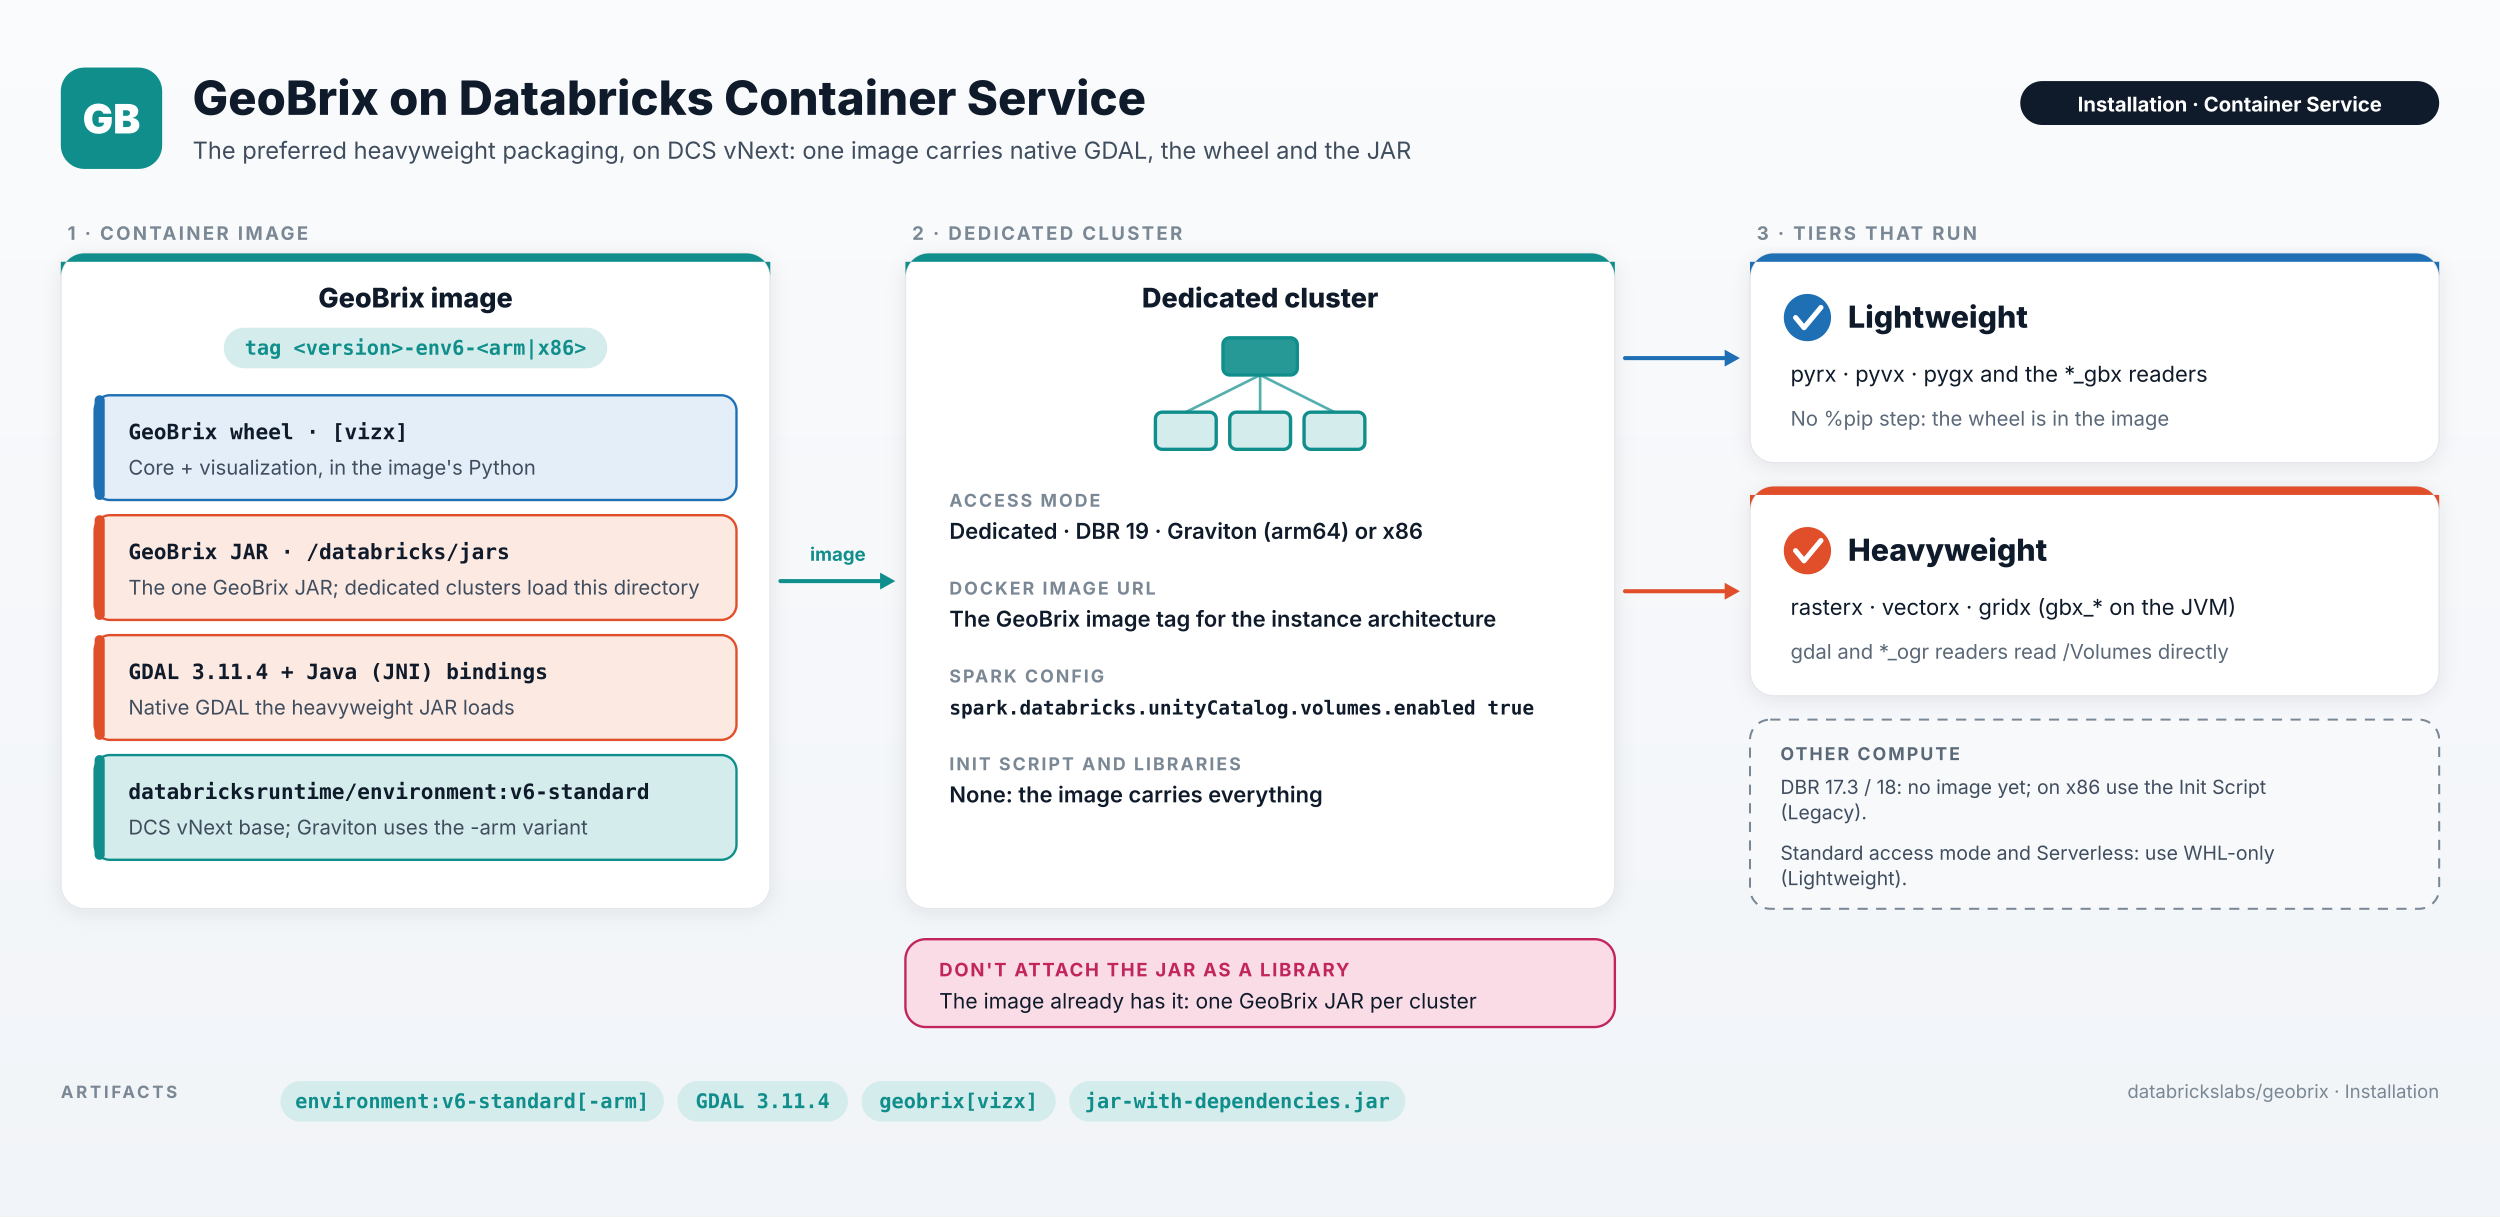
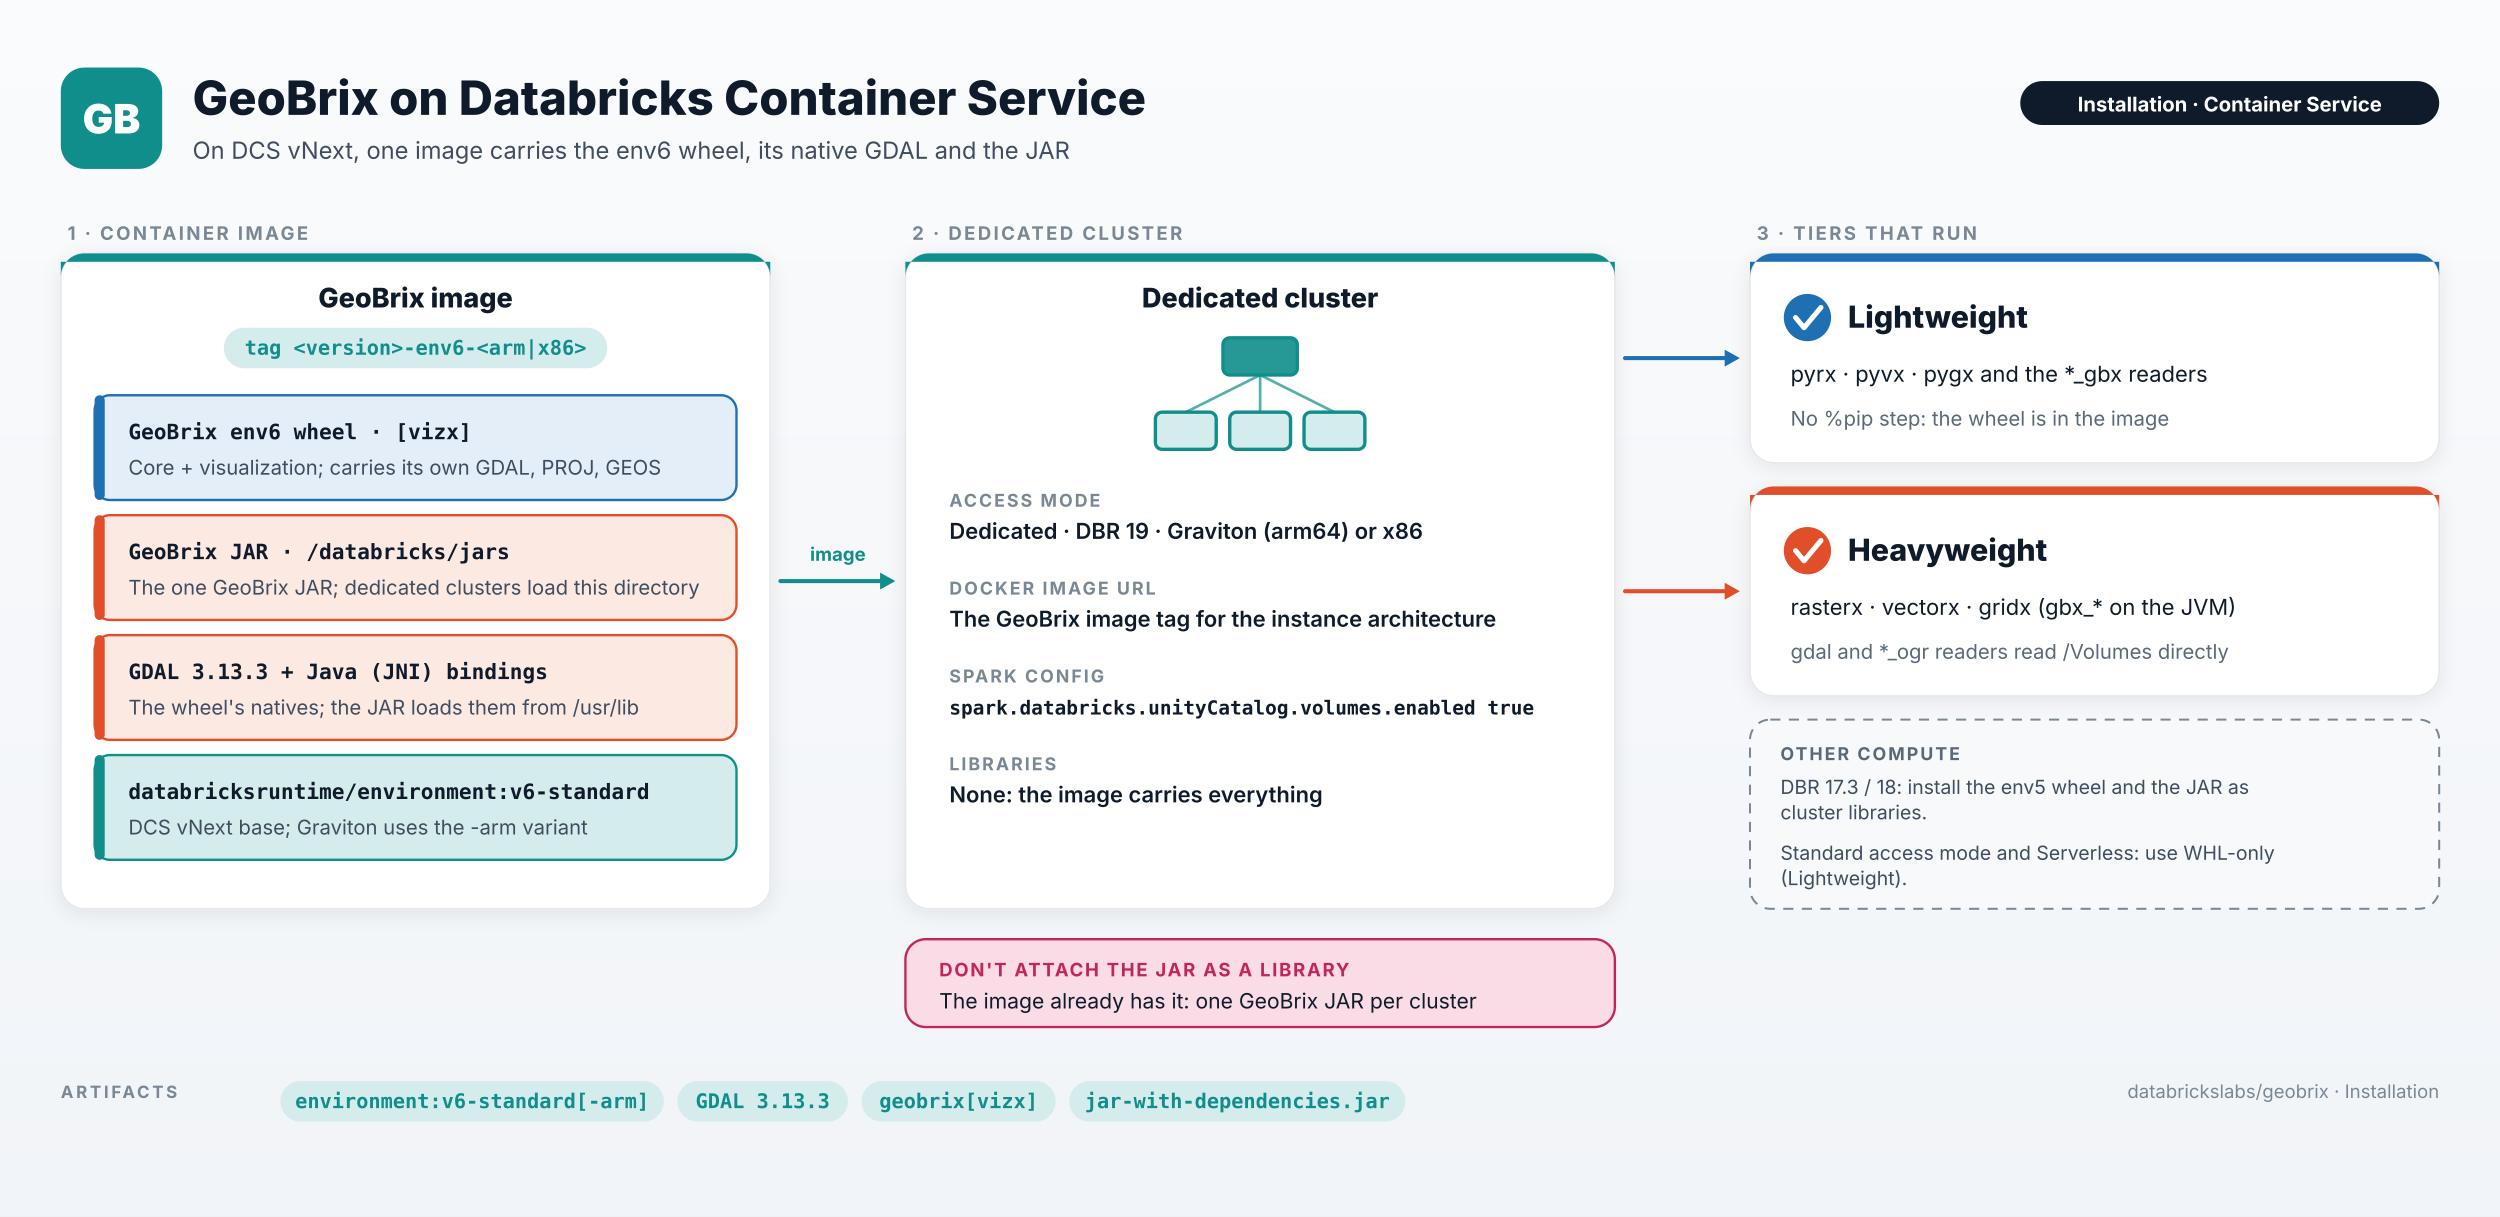
<svg xmlns="http://www.w3.org/2000/svg" viewBox="0 0 1480 720" width="1480" height="720" style="font-family: Inter, -apple-system, system-ui, sans-serif;">
  <defs>
    <filter id="card-shadow" x="-5%" y="-5%" width="110%" height="115%">
      <feDropShadow dx="0" dy="2" stdDeviation="6" flood-color="#0F1B2A" flood-opacity="0.08" />
    </filter>
    <linearGradient id="bg" x1="0" y1="0" x2="0" y2="1">
      <stop offset="0" stop-color="#FAFBFC" />
      <stop offset="1" stop-color="#F1F4F8" />
    </linearGradient>
  </defs>
  <rect x="0" y="0" width="1480" height="720" fill="url(#bg)" />
  <rect x="36" y="40" rx="14" ry="14" width="60" height="60" fill="#0F8E8B" />
  <text x="66.0" y="79.0" text-anchor="middle" font-family="Inter, -apple-system, system-ui, sans-serif" font-size="24" font-weight="900" fill="#FFFFFF">GB</text>
  <text x="114" y="68" font-family="Inter, -apple-system, system-ui, sans-serif" font-size="28" font-weight="800" fill="#0F1B2A" text-anchor="start">GeoBrix on Databricks Container Service</text>
-   <text x="114" y="94" font-family="Inter, -apple-system, system-ui, sans-serif" font-size="14" font-weight="400" fill="#3F4D5E" text-anchor="start">The preferred heavyweight packaging, on DCS vNext: one image carries native GDAL, the wheel and the JAR</text>
+   <text x="114" y="94" font-family="Inter, -apple-system, system-ui, sans-serif" font-size="14" font-weight="400" fill="#3F4D5E" text-anchor="start">On DCS vNext, one image carries the env6 wheel, its native GDAL and the JAR</text>
  <rect x="1196" y="48" rx="13" ry="13" width="248" height="26" fill="#0F1B2A" />
  <text x="1320.0" y="66" text-anchor="middle" font-family="Inter, -apple-system, system-ui, sans-serif" font-size="12" font-weight="700" fill="#FFFFFF">Installation  ·  Container Service</text>
  <text x="40" y="142" font-family="Inter, -apple-system, system-ui, sans-serif" font-size="11" font-weight="700" fill="#7A8794" text-anchor="start" letter-spacing="1.4">1 · CONTAINER IMAGE</text>
  <rect x="36" y="150" rx="14" ry="14" width="420" height="388" fill="#FFFFFF" stroke="#E5E7EB" stroke-width="1" filter="url(#card-shadow)" />
  <path d="M 36 164 A 14 14 0 0 1 50 150 H 442 A 14 14 0 0 1 456 164 V 155 H 36 Z" fill="#0F8E8B" />
  <text x="246.0" y="182" font-family="Inter, -apple-system, system-ui, sans-serif" font-size="16" font-weight="800" fill="#0F1B2A" text-anchor="middle">GeoBrix image</text>
  <rect x="132.5" y="194" rx="12" ry="12" width="227" height="24" fill="#D5ECEC" />
  <text x="246.0" y="210.0" text-anchor="middle" font-family="ui-monospace, SFMono-Regular, Menlo, Consolas, monospace" font-size="12" font-weight="700" fill="#0F8E8B">tag  &lt;version&gt;-env6-&lt;arm|x86&gt;</text>
  <rect x="56" y="234" rx="9" ry="9" width="380" height="62" fill="#E3EEF8" stroke="#1F6FB5" stroke-width="1.4" />
  <rect x="56" y="234" width="6" height="62" rx="3" ry="3" fill="#1F6FB5" />
-   <text x="76" y="260" font-family="ui-monospace, SFMono-Regular, Menlo, Consolas, monospace" font-size="12.5" font-weight="700" fill="#0F1B2A" text-anchor="start">GeoBrix wheel  ·  [vizx]</text>
-   <text x="76" y="281" font-family="Inter, -apple-system, system-ui, sans-serif" font-size="12" font-weight="400" fill="#3F4D5E" text-anchor="start">Core + visualization, in the image's Python</text>
+   <text x="76" y="260" font-family="ui-monospace, SFMono-Regular, Menlo, Consolas, monospace" font-size="12.5" font-weight="700" fill="#0F1B2A" text-anchor="start">GeoBrix env6 wheel  ·  [vizx]</text>
+   <text x="76" y="281" font-family="Inter, -apple-system, system-ui, sans-serif" font-size="12" font-weight="400" fill="#3F4D5E" text-anchor="start">Core + visualization; carries its own GDAL, PROJ, GEOS</text>
  <rect x="56" y="305" rx="9" ry="9" width="380" height="62" fill="#FCE9E2" stroke="#E04E2A" stroke-width="1.4" />
  <rect x="56" y="305" width="6" height="62" rx="3" ry="3" fill="#E04E2A" />
  <text x="76" y="331" font-family="ui-monospace, SFMono-Regular, Menlo, Consolas, monospace" font-size="12.5" font-weight="700" fill="#0F1B2A" text-anchor="start">GeoBrix JAR  ·  /databricks/jars</text>
  <text x="76" y="352" font-family="Inter, -apple-system, system-ui, sans-serif" font-size="12" font-weight="400" fill="#3F4D5E" text-anchor="start">The one GeoBrix JAR; dedicated clusters load this directory</text>
  <rect x="56" y="376" rx="9" ry="9" width="380" height="62" fill="#FCE9E2" stroke="#E04E2A" stroke-width="1.4" />
  <rect x="56" y="376" width="6" height="62" rx="3" ry="3" fill="#E04E2A" />
-   <text x="76" y="402" font-family="ui-monospace, SFMono-Regular, Menlo, Consolas, monospace" font-size="12.5" font-weight="700" fill="#0F1B2A" text-anchor="start">GDAL 3.11.4 + Java (JNI) bindings</text>
-   <text x="76" y="423" font-family="Inter, -apple-system, system-ui, sans-serif" font-size="12" font-weight="400" fill="#3F4D5E" text-anchor="start">Native GDAL the heavyweight JAR loads</text>
+   <text x="76" y="402" font-family="ui-monospace, SFMono-Regular, Menlo, Consolas, monospace" font-size="12.5" font-weight="700" fill="#0F1B2A" text-anchor="start">GDAL 3.13.3 + Java (JNI) bindings</text>
+   <text x="76" y="423" font-family="Inter, -apple-system, system-ui, sans-serif" font-size="12" font-weight="400" fill="#3F4D5E" text-anchor="start">The wheel's natives; the JAR loads them from /usr/lib</text>
  <rect x="56" y="447" rx="9" ry="9" width="380" height="62" fill="#D5ECEC" stroke="#0F8E8B" stroke-width="1.4" />
  <rect x="56" y="447" width="6" height="62" rx="3" ry="3" fill="#0F8E8B" />
  <text x="76" y="473" font-family="ui-monospace, SFMono-Regular, Menlo, Consolas, monospace" font-size="12.5" font-weight="700" fill="#0F1B2A" text-anchor="start">databricksruntime/environment:v6-standard</text>
  <text x="76" y="494" font-family="Inter, -apple-system, system-ui, sans-serif" font-size="12" font-weight="400" fill="#3F4D5E" text-anchor="start">DCS vNext base; Graviton uses the -arm variant</text>
  <text x="540" y="142" font-family="Inter, -apple-system, system-ui, sans-serif" font-size="11" font-weight="700" fill="#7A8794" text-anchor="start" letter-spacing="1.4">2 · DEDICATED CLUSTER</text>
  <rect x="536" y="150" rx="14" ry="14" width="420" height="388" fill="#FFFFFF" stroke="#E5E7EB" stroke-width="1" filter="url(#card-shadow)" />
  <path d="M 536 164 A 14 14 0 0 1 550 150 H 942 A 14 14 0 0 1 956 164 V 155 H 536 Z" fill="#0F8E8B" />
  <text x="746.0" y="182" font-family="Inter, -apple-system, system-ui, sans-serif" font-size="16" font-weight="800" fill="#0F1B2A" text-anchor="middle">Dedicated cluster</text>
  <rect x="724.0" y="200" rx="4" ry="4" width="44" height="22" fill="#0F8E8B" fill-opacity="0.9" stroke="#0F8E8B" stroke-width="2" />
  <rect x="684.0" y="244" rx="4" ry="4" width="36" height="22" fill="#D5ECEC" stroke="#0F8E8B" stroke-width="2" />
  <line x1="746.0" y1="222" x2="702.0" y2="244" stroke="#0F8E8B" stroke-width="1.6" stroke-opacity="0.7" />
  <rect x="728.0" y="244" rx="4" ry="4" width="36" height="22" fill="#D5ECEC" stroke="#0F8E8B" stroke-width="2" />
  <line x1="746.0" y1="222" x2="746.0" y2="244" stroke="#0F8E8B" stroke-width="1.6" stroke-opacity="0.7" />
  <rect x="772.0" y="244" rx="4" ry="4" width="36" height="22" fill="#D5ECEC" stroke="#0F8E8B" stroke-width="2" />
  <line x1="746.0" y1="222" x2="790.0" y2="244" stroke="#0F8E8B" stroke-width="1.6" stroke-opacity="0.7" />
  <text x="562" y="300" font-family="Inter, -apple-system, system-ui, sans-serif" font-size="10.5" font-weight="700" fill="#7A8794" text-anchor="start" letter-spacing="1.2">ACCESS MODE</text>
  <text x="562" y="319" font-family="Inter, -apple-system, system-ui, sans-serif" font-size="13" font-weight="600" fill="#0F1B2A" text-anchor="start">Dedicated  ·  DBR 19  ·  Graviton (arm64) or x86</text>
  <text x="562" y="352" font-family="Inter, -apple-system, system-ui, sans-serif" font-size="10.5" font-weight="700" fill="#7A8794" text-anchor="start" letter-spacing="1.2">DOCKER IMAGE URL</text>
  <text x="562" y="371" font-family="Inter, -apple-system, system-ui, sans-serif" font-size="13" font-weight="600" fill="#0F1B2A" text-anchor="start">The GeoBrix image tag for the instance architecture</text>
  <text x="562" y="404" font-family="Inter, -apple-system, system-ui, sans-serif" font-size="10.5" font-weight="700" fill="#7A8794" text-anchor="start" letter-spacing="1.2">SPARK CONFIG</text>
  <text x="562" y="423" font-family="ui-monospace, SFMono-Regular, Menlo, Consolas, monospace" font-size="11.5" font-weight="600" fill="#0F1B2A" text-anchor="start">spark.databricks.unityCatalog.volumes.enabled true</text>
-   <text x="562" y="456" font-family="Inter, -apple-system, system-ui, sans-serif" font-size="10.5" font-weight="700" fill="#7A8794" text-anchor="start" letter-spacing="1.2">INIT SCRIPT AND LIBRARIES</text>
+   <text x="562" y="456" font-family="Inter, -apple-system, system-ui, sans-serif" font-size="10.5" font-weight="700" fill="#7A8794" text-anchor="start" letter-spacing="1.2">LIBRARIES</text>
  <text x="562" y="475" font-family="Inter, -apple-system, system-ui, sans-serif" font-size="13" font-weight="600" fill="#0F1B2A" text-anchor="start">None: the image carries everything</text>
  <rect x="536" y="556" rx="12" ry="12" width="420" height="52" fill="#FADCE6" stroke="#C2255C" stroke-width="1.4" />
  <text x="556" y="578" font-family="Inter, -apple-system, system-ui, sans-serif" font-size="11" font-weight="700" fill="#C2255C" text-anchor="start" letter-spacing="1.0">DON'T ATTACH THE JAR AS A LIBRARY</text>
  <text x="556" y="597" font-family="Inter, -apple-system, system-ui, sans-serif" font-size="12.5" font-weight="400" fill="#0F1B2A" text-anchor="start">The image already has it: one GeoBrix JAR per cluster</text>
  <line x1="462.0" y1="344.0" x2="521.0" y2="344.0" stroke="#0F8E8B" stroke-width="2.4" stroke-linecap="round" />
  <polygon points="530.0,344.0 521.0,349.0 521.0,339.0" fill="#0F8E8B" />
  <text x="496.0" y="332.0" font-family="Inter, -apple-system, system-ui, sans-serif" font-size="11" font-weight="700" fill="#0F8E8B" text-anchor="middle">image</text>
  <text x="1040" y="142" font-family="Inter, -apple-system, system-ui, sans-serif" font-size="11" font-weight="700" fill="#7A8794" text-anchor="start" letter-spacing="1.4">3 · TIERS THAT RUN</text>
  <rect x="1036" y="150" rx="14" ry="14" width="408" height="124" fill="#FFFFFF" stroke="#E5E7EB" stroke-width="1" filter="url(#card-shadow)" />
  <path d="M 1036 164 A 14 14 0 0 1 1050 150 H 1430 A 14 14 0 0 1 1444 164 V 155 H 1036 Z" fill="#1F6FB5" />
  <circle cx="1070" cy="188" r="14" fill="#1F6FB5" />
  <path d="M 1063 188 L 1068 194 L 1078 182" fill="none" stroke="#FFFFFF" stroke-width="3" stroke-linecap="round" stroke-linejoin="round" />
  <text x="1094" y="194" font-family="Inter, -apple-system, system-ui, sans-serif" font-size="18" font-weight="800" fill="#0F1B2A" text-anchor="start">Lightweight</text>
  <text x="1060" y="226" font-family="Inter, -apple-system, system-ui, sans-serif" font-size="13" font-weight="400" fill="#0F1B2A" text-anchor="start">pyrx · pyvx · pygx and the *_gbx readers</text>
  <text x="1060" y="252" font-family="Inter, -apple-system, system-ui, sans-serif" font-size="12" font-weight="400" fill="#5A6878" text-anchor="start">No %pip step: the wheel is in the image</text>
  <rect x="1036" y="288" rx="14" ry="14" width="408" height="124" fill="#FFFFFF" stroke="#E5E7EB" stroke-width="1" filter="url(#card-shadow)" />
  <path d="M 1036 302 A 14 14 0 0 1 1050 288 H 1430 A 14 14 0 0 1 1444 302 V 293 H 1036 Z" fill="#E04E2A" />
  <circle cx="1070" cy="326" r="14" fill="#E04E2A" />
  <path d="M 1063 326 L 1068 332 L 1078 320" fill="none" stroke="#FFFFFF" stroke-width="3" stroke-linecap="round" stroke-linejoin="round" />
  <text x="1094" y="332" font-family="Inter, -apple-system, system-ui, sans-serif" font-size="18" font-weight="800" fill="#0F1B2A" text-anchor="start">Heavyweight</text>
  <text x="1060" y="364" font-family="Inter, -apple-system, system-ui, sans-serif" font-size="13" font-weight="400" fill="#0F1B2A" text-anchor="start">rasterx · vectorx · gridx (gbx_* on the JVM)</text>
  <text x="1060" y="390" font-family="Inter, -apple-system, system-ui, sans-serif" font-size="12" font-weight="400" fill="#5A6878" text-anchor="start">gdal and *_ogr readers read /Volumes directly</text>
  <line x1="962.0" y1="212.0" x2="1021.0" y2="212.0" stroke="#1F6FB5" stroke-width="2.4" stroke-linecap="round" />
  <polygon points="1030.0,212.0 1021.0,217.0 1021.0,207.0" fill="#1F6FB5" />
  <line x1="962.0" y1="350.0" x2="1021.0" y2="350.0" stroke="#E04E2A" stroke-width="2.4" stroke-linecap="round" />
  <polygon points="1030.0,350.0 1021.0,355.0 1021.0,345.0" fill="#E04E2A" />
  <rect x="1036" y="426" rx="12" ry="12" width="408" height="112" fill="#F7F9FB" stroke="#7A8794" stroke-width="1.2" stroke-dasharray="6 5" />
  <text x="1054" y="450" font-family="Inter, -apple-system, system-ui, sans-serif" font-size="10.5" font-weight="700" fill="#5A6878" text-anchor="start" letter-spacing="1.2">OTHER COMPUTE</text>
-   <text x="1054" y="470" font-family="Inter, -apple-system, system-ui, sans-serif" font-size="11.5" font-weight="400" fill="#3F4D5E" text-anchor="start">DBR 17.3 / 18: no image yet; on x86 use the Init Script</text>
-   <text x="1054" y="485" font-family="Inter, -apple-system, system-ui, sans-serif" font-size="11.5" font-weight="400" fill="#3F4D5E" text-anchor="start">(Legacy).</text>
+   <text x="1054" y="470" font-family="Inter, -apple-system, system-ui, sans-serif" font-size="11.5" font-weight="400" fill="#3F4D5E" text-anchor="start">DBR 17.3 / 18: install the env5 wheel and the JAR as</text>
+   <text x="1054" y="485" font-family="Inter, -apple-system, system-ui, sans-serif" font-size="11.5" font-weight="400" fill="#3F4D5E" text-anchor="start">cluster libraries.</text>
  <text x="1054" y="509" font-family="Inter, -apple-system, system-ui, sans-serif" font-size="11.5" font-weight="400" fill="#3F4D5E" text-anchor="start">Standard access mode and Serverless: use WHL-only</text>
  <text x="1054" y="524" font-family="Inter, -apple-system, system-ui, sans-serif" font-size="11.5" font-weight="400" fill="#3F4D5E" text-anchor="start">(Lightweight).</text>
  <text x="36" y="650" font-family="Inter, -apple-system, system-ui, sans-serif" font-size="10" font-weight="700" fill="#7A8794" text-anchor="start" letter-spacing="1.6">ARTIFACTS</text>
  <rect x="166" y="640" rx="12" ry="12" width="227" height="24" fill="#D5ECEC" />
  <text x="279.5" y="656.0" text-anchor="middle" font-family="ui-monospace, SFMono-Regular, Menlo, Consolas, monospace" font-size="12" font-weight="700" fill="#0F8E8B">environment:v6-standard[-arm]</text>
  <rect x="401" y="640" rx="12" ry="12" width="101" height="24" fill="#D5ECEC" />
-   <text x="451.5" y="656.0" text-anchor="middle" font-family="ui-monospace, SFMono-Regular, Menlo, Consolas, monospace" font-size="12" font-weight="700" fill="#0F8E8B">GDAL 3.11.4</text>
+   <text x="451.5" y="656.0" text-anchor="middle" font-family="ui-monospace, SFMono-Regular, Menlo, Consolas, monospace" font-size="12" font-weight="700" fill="#0F8E8B">GDAL 3.13.3</text>
  <rect x="510" y="640" rx="12" ry="12" width="115" height="24" fill="#D5ECEC" />
  <text x="567.5" y="656.0" text-anchor="middle" font-family="ui-monospace, SFMono-Regular, Menlo, Consolas, monospace" font-size="12" font-weight="700" fill="#0F8E8B">geobrix[vizx]</text>
  <rect x="633" y="640" rx="12" ry="12" width="199" height="24" fill="#D5ECEC" />
  <text x="732.5" y="656.0" text-anchor="middle" font-family="ui-monospace, SFMono-Regular, Menlo, Consolas, monospace" font-size="12" font-weight="700" fill="#0F8E8B">jar-with-dependencies.jar</text>
  <text x="1444" y="650" font-family="Inter, -apple-system, system-ui, sans-serif" font-size="11" font-weight="400" fill="#7A8794" text-anchor="end">databrickslabs/geobrix  ·  Installation</text>
</svg>
